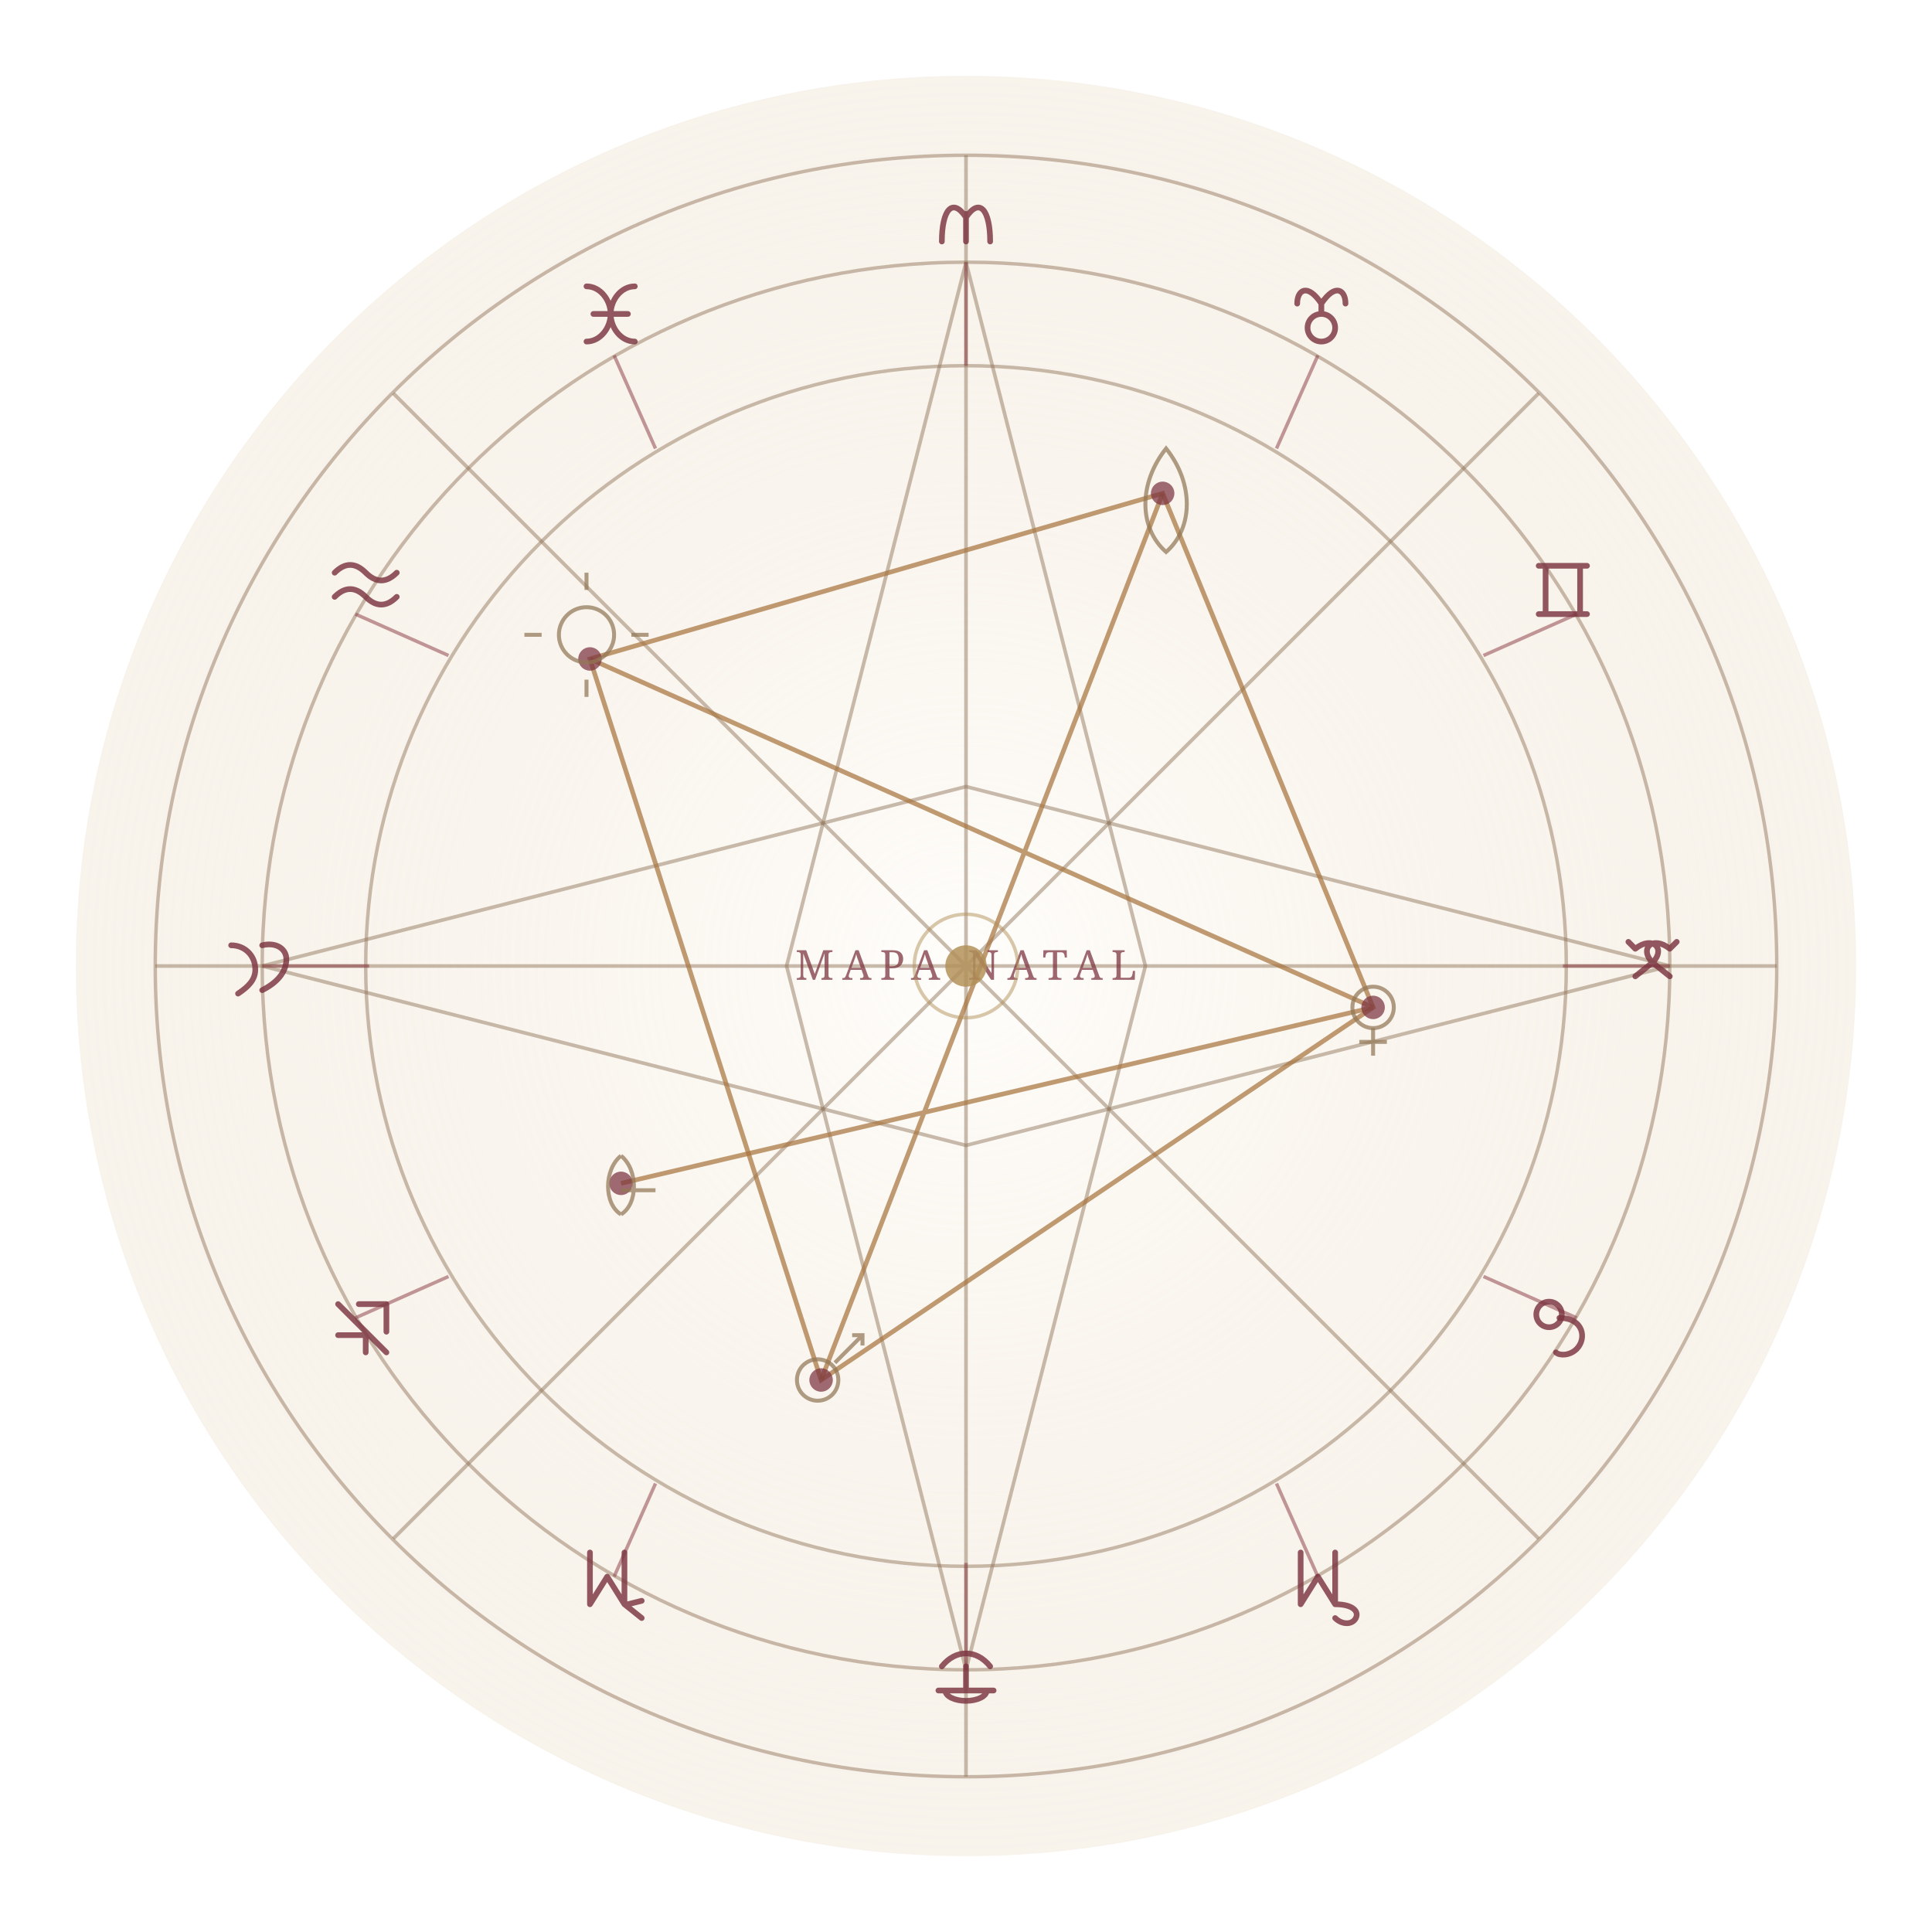
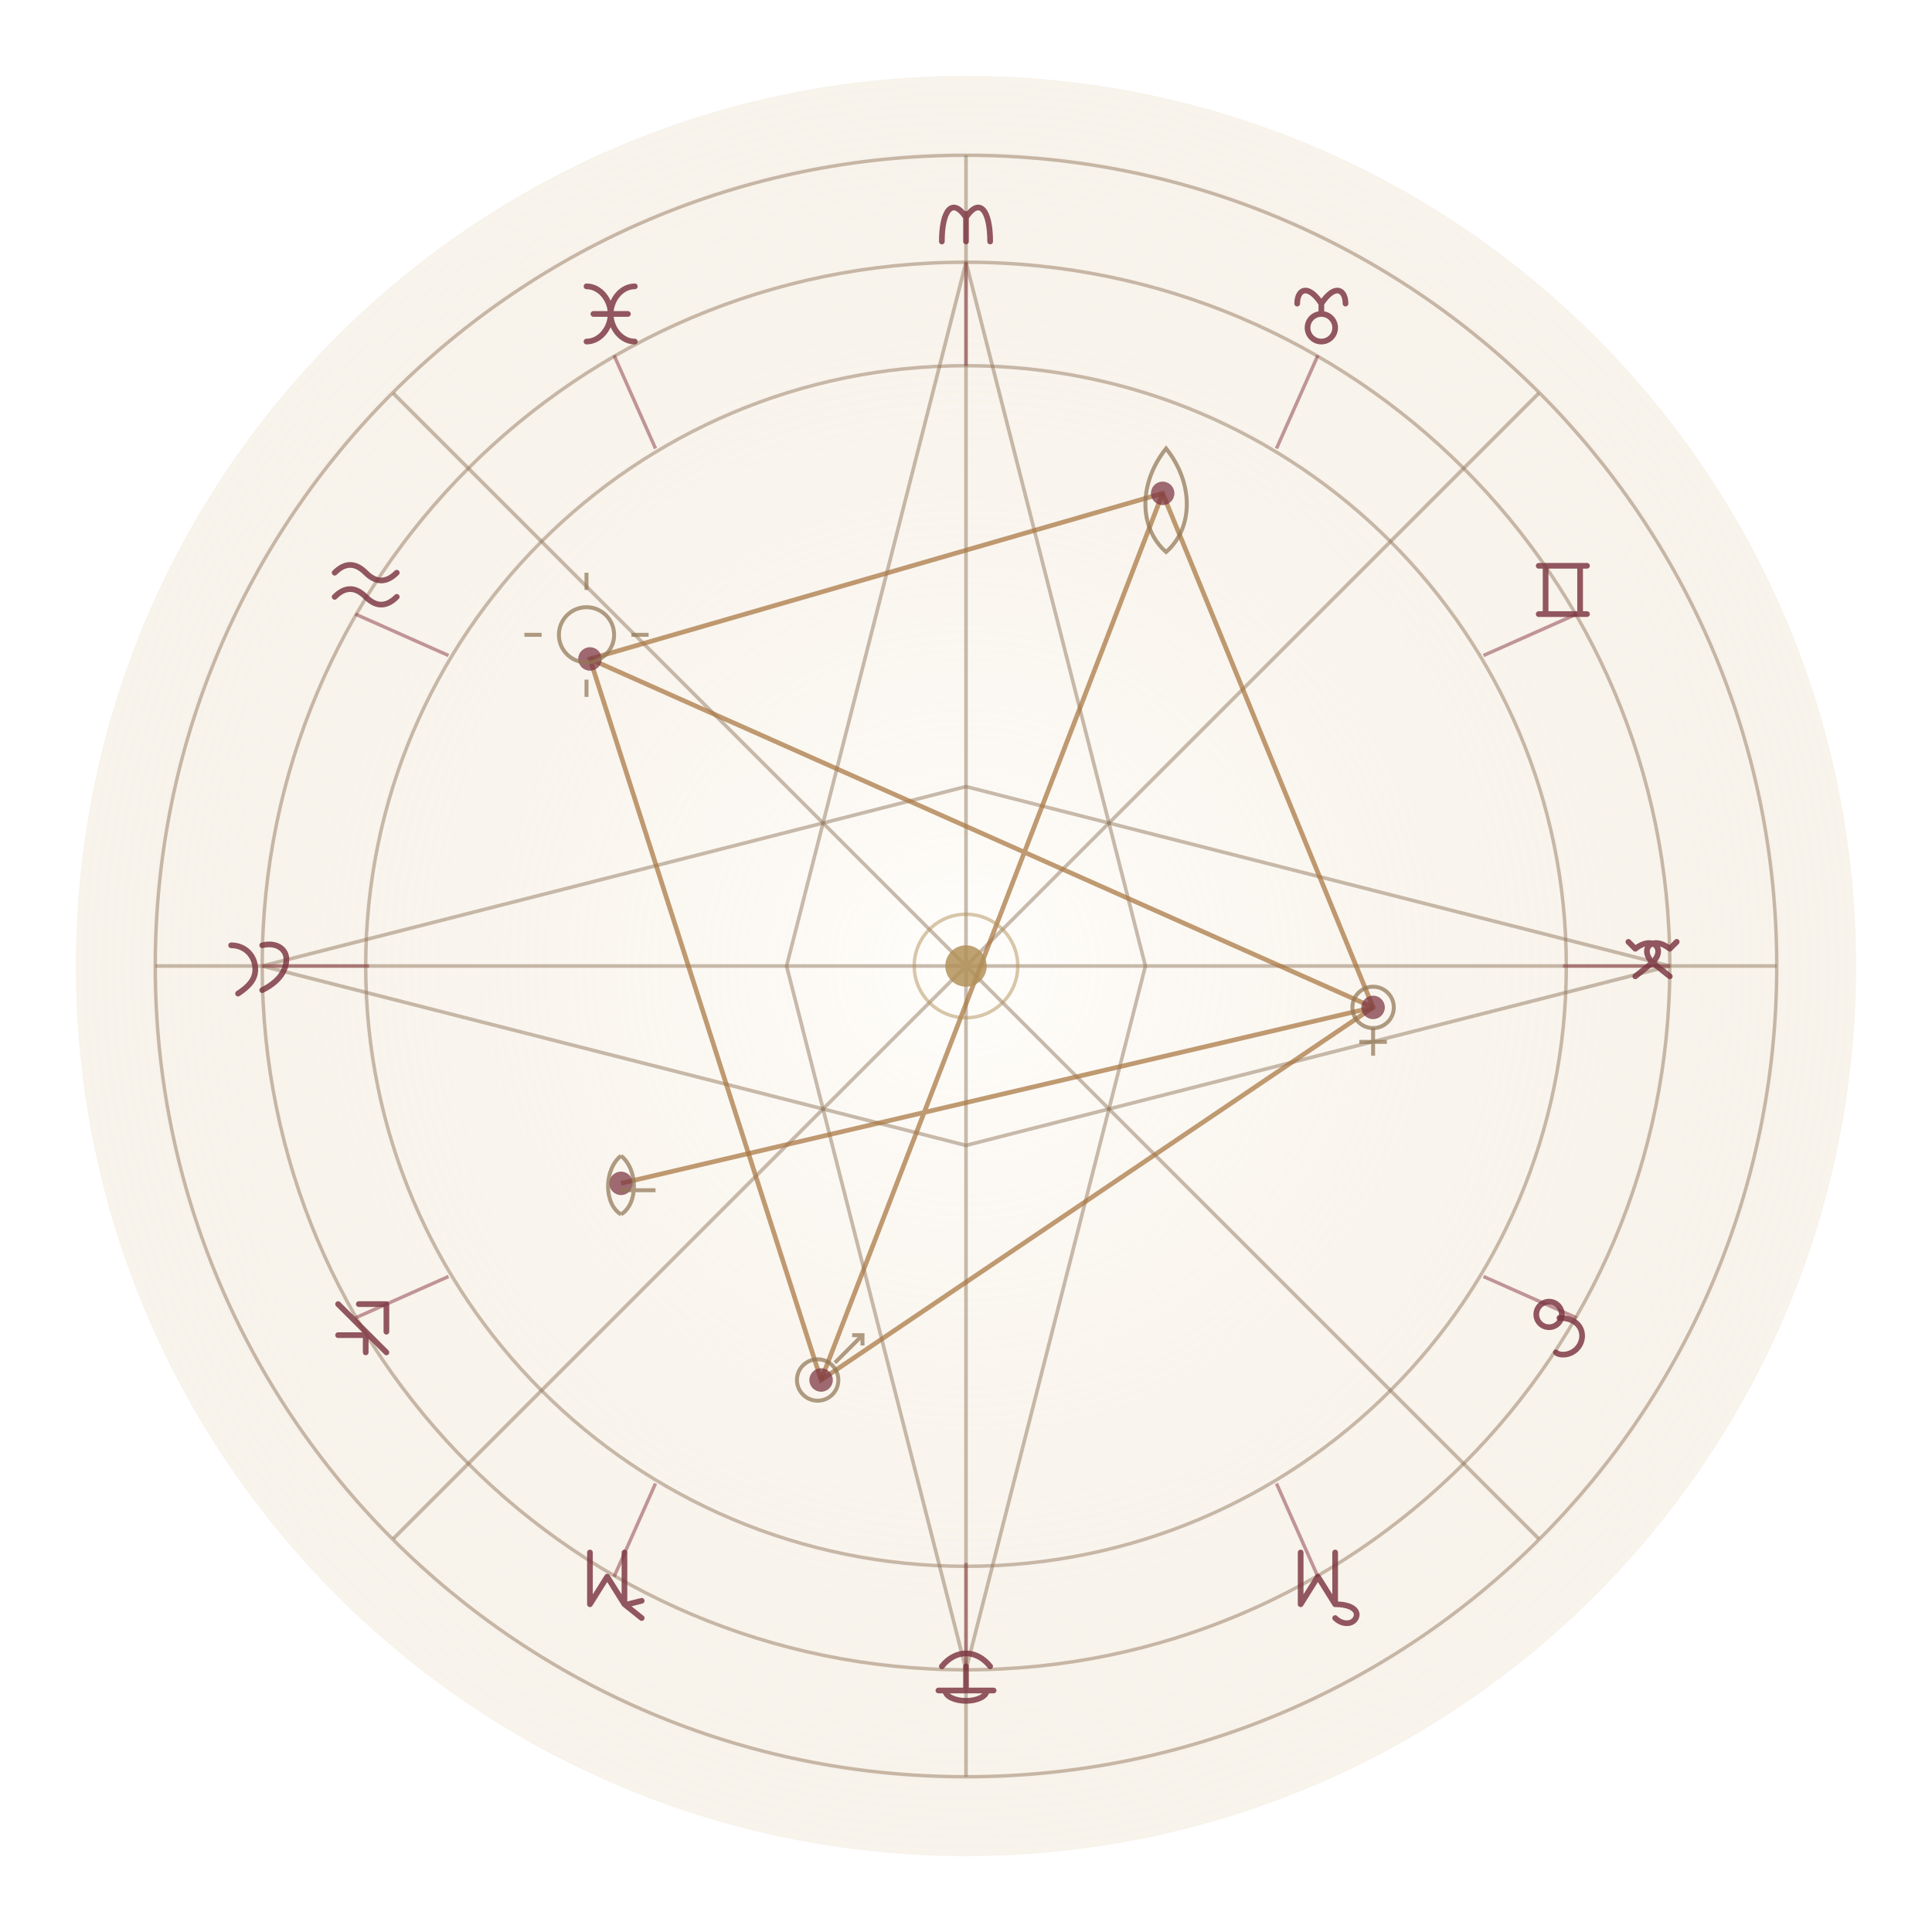
<svg xmlns="http://www.w3.org/2000/svg" viewBox="0 0 560 560" fill="none">
  <defs>
    <radialGradient id="paper">
      <stop stop-color="#fffdf9" stop-opacity=".72" />
      <stop offset="1" stop-color="#eadcc6" stop-opacity=".35" />
    </radialGradient>
    <linearGradient id="aspect" x1="70" y1="80" x2="480" y2="470">
      <stop stop-color="#a8753e" />
      <stop offset=".5" stop-color="#752d3b" />
      <stop offset="1" stop-color="#b99a67" />
    </linearGradient>
  </defs>
  <circle cx="280" cy="280" r="258" fill="url(#paper)" />
  <g stroke="#8c6d50" stroke-opacity=".45">
    <circle cx="280" cy="280" r="235" />
    <circle cx="280" cy="280" r="204" />
    <circle cx="280" cy="280" r="174" />
  </g>
  <g stroke="#8e7458" stroke-opacity=".48" stroke-width="1.05">
    <path d="M280 45v470M45 280h470M114 114l332 332M446 114 114 446" />
    <path d="m280 76 52 204-52 204-52-204 52-204Z" />
    <path d="m76 280 204-52 204 52-204 52L76 280Z" />
  </g>
  <g stroke="#8c3f48" stroke-opacity=".52" stroke-width="1">
    <path d="M280 76v30M382 103l-12 27M457 178l-27 12M484 280h-31M457 382l-27-12M382 457l-12-27M280 484v-31M178 457l12-27M103 382l27-12M76 280h31M103 178l27 12M178 103l12 27" />
  </g>
  <g stroke="#7a3440" stroke-opacity=".82" stroke-width="1.65" stroke-linecap="round" stroke-linejoin="round">
    <g transform="translate(268 50)">
      <path d="M5 20c0-9 3-13 7-7 4-6 7-2 7 7M12 12v8" />
    </g>
    <g transform="translate(371 78)">
      <path d="M5 10c0-4 3-6 7 0 4-6 7-4 7 0M12 10v3m0 0a4 4 0 1 0 0 8 4 4 0 1 0 0-8Z" />
    </g>
    <g transform="translate(441 158)">
      <path d="M5 6h14M7 6v14m10-14v14M5 20h14" />
    </g>
    <g transform="translate(467 268)">
      <path d="M7 7c5-4 9 0 5 4l-5 4m10-8c-5-4-9 0-5 4l5 4M7 7l-2-2m12 2 2-2" />
    </g>
    <g transform="translate(441 373)">
      <circle cx="8" cy="8" r="3.7" />
      <path d="M11 9c7 0 8 6 5 9-2 2-5 2-6 1" />
    </g>
    <g transform="translate(371 445)">
      <path d="M6 5v15l5-8 5 8V5m0 15c5 0 7 2 6 4-1 2-4 2-6 0" />
    </g>
    <g transform="translate(268 476)">
      <path d="M5 7c4-5 10-5 14 0M12 7v7m-8 0h16m-14 0a6 3 0 1 0 12 0" />
    </g>
    <g transform="translate(165 445)">
      <path d="M6 5v15l5-8 5 8V5m0 15 5 4m-4-4 4-1" />
    </g>
    <g transform="translate(93 373)">
      <path d="M5 5 19 19M11 5h8v8M5 14h8v5" />
    </g>
    <g transform="translate(62 268)">
      <path d="M5 6c4 0 7 3 7 7 0 3-2 5-5 7m7-14c4-1 7 1 7 4 0 4-3 7-7 9" />
    </g>
    <g transform="translate(93 158)">
      <path d="M4 8c3-3 6-3 9 0s6 3 9 0M4 15c3-3 6-3 9 0s6 3 9 0" />
    </g>
    <g transform="translate(165 78)">
      <path d="M5 5c4 0 7 4 7 8s-3 8-7 8m14-16c-4 0-7 4-7 8s3 8 7 8M7 13h10" />
    </g>
  </g>
  <g stroke="url(#aspect)" stroke-width="1.35" stroke-opacity=".72">
    <path d="M171 191 337 143 398 292 238 400 171 191Z" />
    <path d="m171 191 227 101M337 143l-99 257M180 343l218-51" />
  </g>
  <g fill="#7c3440" fill-opacity=".72">
    <circle cx="171" cy="191" r="3.4" />
    <circle cx="337" cy="143" r="3.4" />
    <circle cx="398" cy="292" r="3.4" />
    <circle cx="238" cy="400" r="3.4" />
    <circle cx="180" cy="343" r="3.4" />
  </g>
  <g stroke="#927756" stroke-opacity=".72" stroke-width="1.15">
    <circle cx="170" cy="184" r="8" />
    <path d="M170 171v-5m0 36v-5m-13-13h-5m36 0h-5" />
    <path d="M338 130c-8 10-8 23 0 30 8-7 8-20 0-30Z" />
    <circle cx="398" cy="292" r="6" />
    <path d="M398 298v8m-4-4h8" />
    <circle cx="237" cy="400" r="6" />
    <path d="m242 395 8-8m-3 0h3v3" />
    <path d="M180 335c-5 4-5 14 0 17m0-17c5 4 5 14 0 17m0-7h10" />
  </g>
-   <text x="280" y="284" fill="#7c3440" fill-opacity=".74" font-family="Georgia,serif" font-size="12" letter-spacing="2.4" text-anchor="middle">MAPA NATAL</text>
  <circle cx="280" cy="280" r="6" fill="#b2915a" fill-opacity=".84" />
  <circle cx="280" cy="280" r="15" stroke="#b2915a" stroke-opacity=".5" />
</svg>
